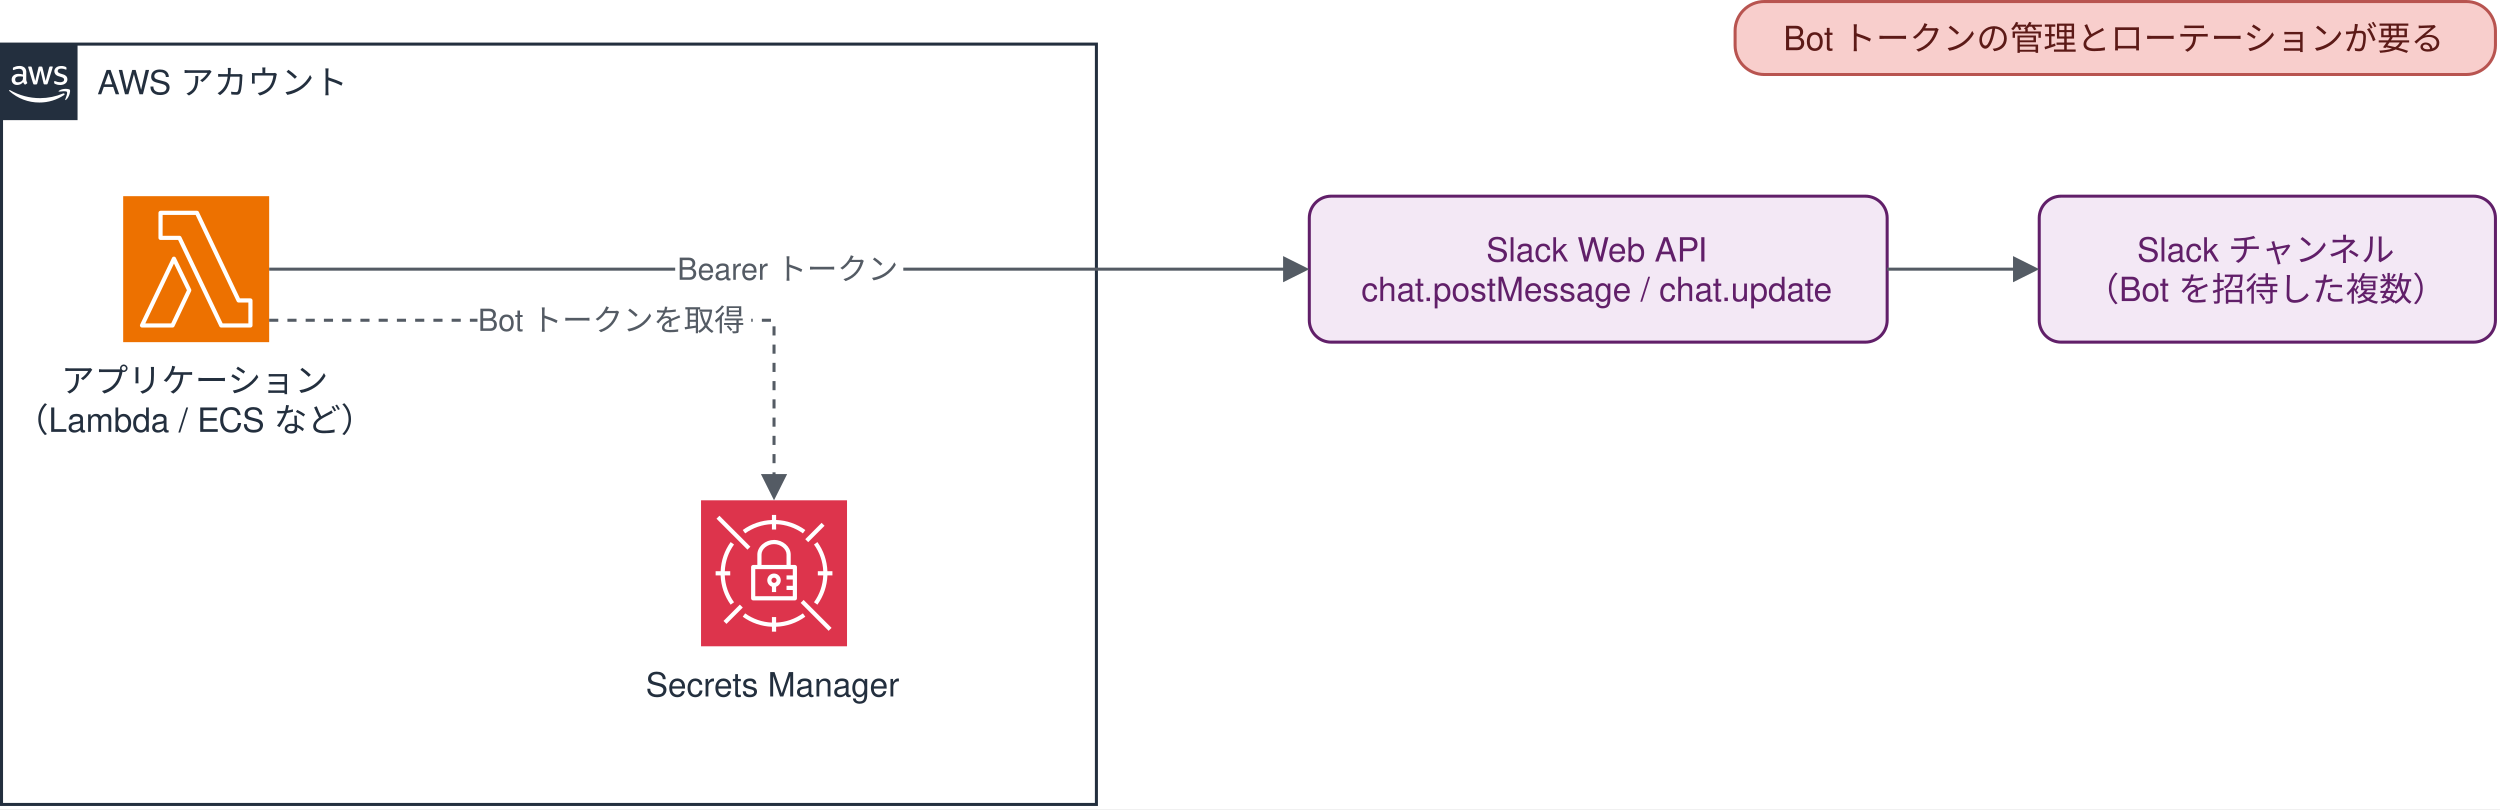
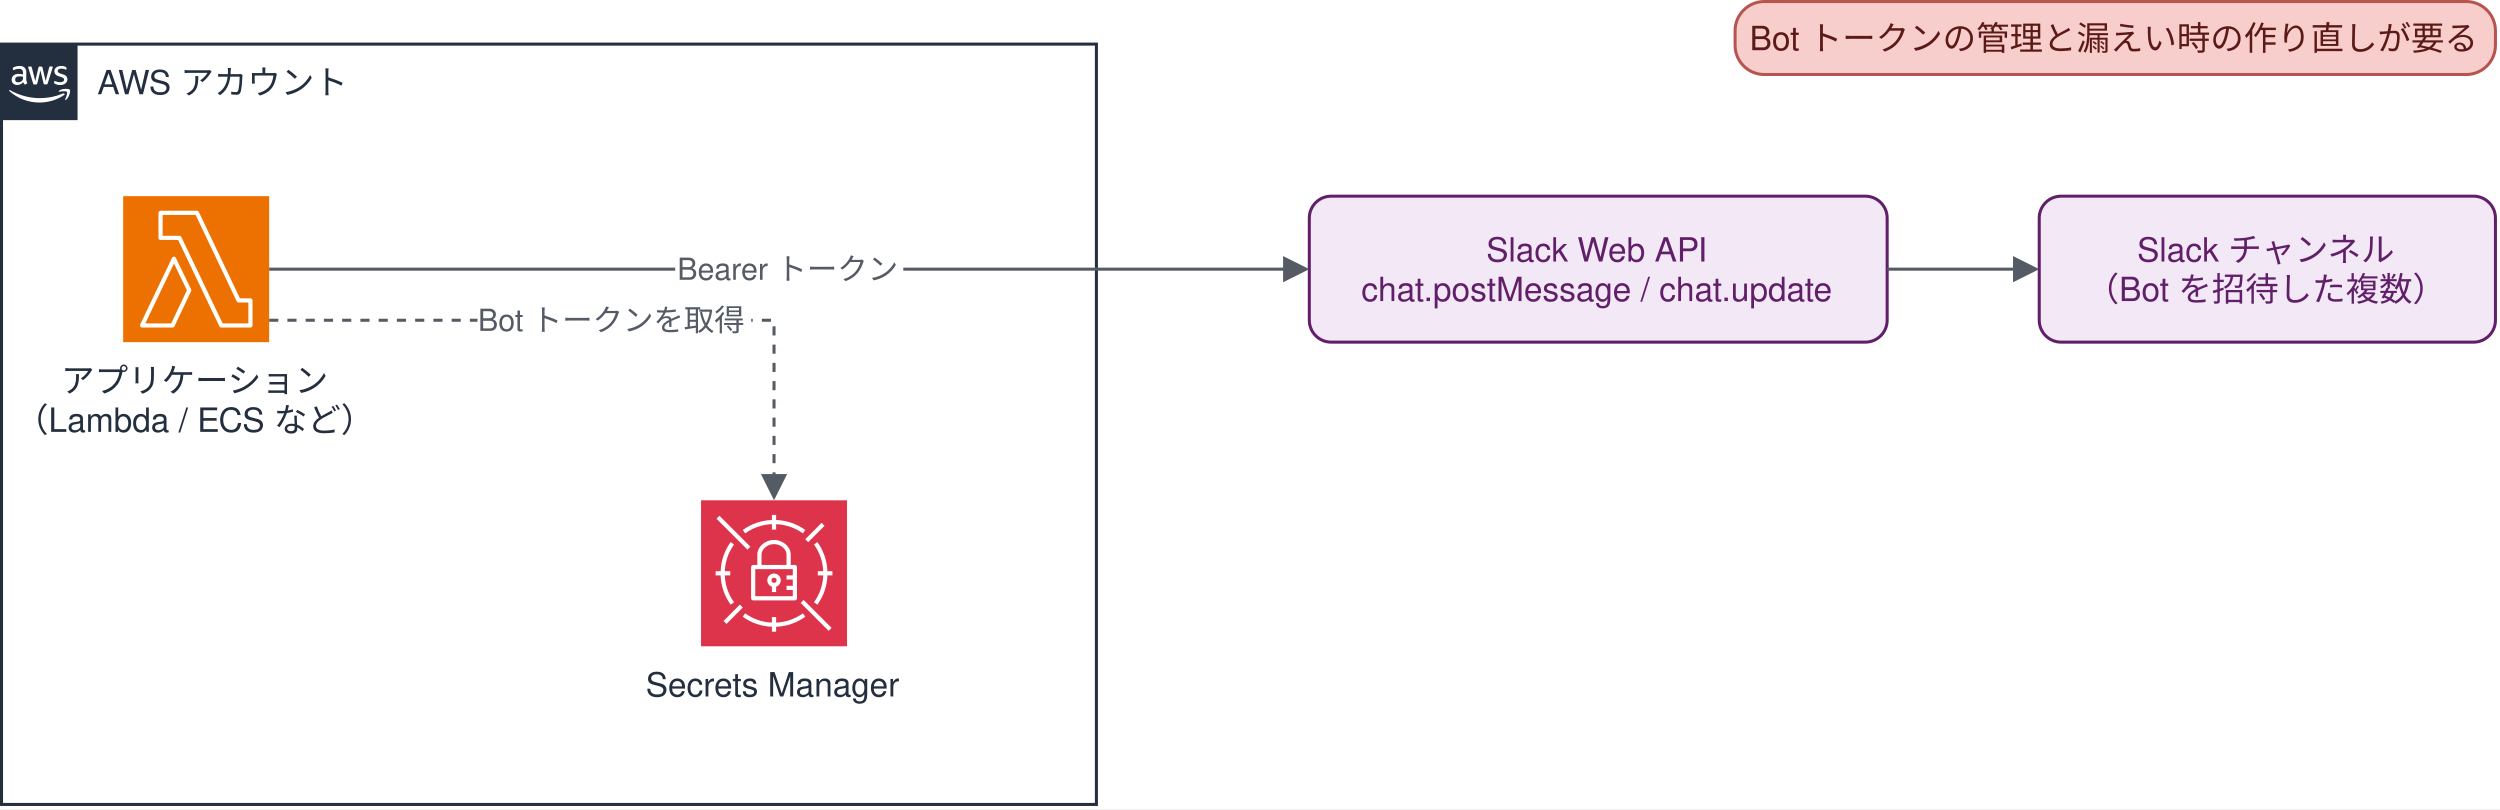
- <svg xmlns="http://www.w3.org/2000/svg" style="background: #ffffff; background-color: light-dark(#ffffff, #121212); color-scheme: light dark;" version="1.1" width="822px" height="266px" viewBox="0 0 822 266" content="&lt;mxfile host=&quot;Electron&quot;&gt;&#10;  &lt;diagram name=&quot;C. Slack app の Bot トークン + chat.postMessage&quot; id=&quot;d1&quot;&gt;&#10;    &lt;mxGraphModel grid=&quot;0&quot; gridSize=&quot;10&quot; guides=&quot;1&quot; tooltips=&quot;1&quot; connect=&quot;1&quot; arrows=&quot;1&quot; fold=&quot;0&quot; page=&quot;0&quot; pageScale=&quot;1&quot; pageWidth=&quot;827&quot; pageHeight=&quot;1169&quot; background=&quot;#ffffff&quot; math=&quot;0&quot; shadow=&quot;0&quot;&gt;&#10;      &lt;root&gt;&#10;        &lt;mxCell id=&quot;0&quot; /&gt;&#10;        &lt;mxCell id=&quot;1&quot; parent=&quot;0&quot; /&gt;&#10;        &lt;mxCell id=&quot;aws&quot; parent=&quot;1&quot; style=&quot;points=[];outlineConnect=0;gradientColor=none;fontSize=11;fontStyle=0;container=0;pointerEvents=0;collapsible=0;recursiveResize=0;shape=mxgraph.aws4.group;grIcon=mxgraph.aws4.group_aws_cloud_alt;strokeColor=#232F3E;fillColor=none;verticalAlign=top;align=left;spacingLeft=30;fontColor=#232F3E;dashed=0;&quot; value=&quot;AWS アカウント&quot; vertex=&quot;1&quot;&gt;&#10;          &lt;mxGeometry height=&quot;250&quot; width=&quot;360&quot; x=&quot;20&quot; y=&quot;20&quot; as=&quot;geometry&quot; /&gt;&#10;        &lt;/mxCell&gt;&#10;        &lt;mxCell id=&quot;badge&quot; parent=&quot;1&quot; style=&quot;rounded=1;fontSize=11;arcSize=40;fillColor=#f8cecc;strokeColor=#b85450;fontColor=#5c1a17;&quot; value=&quot;Bot トークンの管理とローテーションが要る&quot; vertex=&quot;1&quot;&gt;&#10;          &lt;mxGeometry height=&quot;24&quot; width=&quot;250&quot; x=&quot;590&quot; y=&quot;6&quot; as=&quot;geometry&quot; /&gt;&#10;        &lt;/mxCell&gt;&#10;        &lt;mxCell id=&quot;app&quot; parent=&quot;1&quot; style=&quot;sketch=0;points=[];outlineConnect=0;fontColor=#232F3E;fillColor=#ED7100;strokeColor=#ffffff;dashed=0;verticalLabelPosition=bottom;verticalAlign=top;align=center;fontSize=11;aspect=fixed;shape=mxgraph.aws4.resourceIcon;resIcon=mxgraph.aws4.lambda;&quot; value=&quot;アプリケーション&amp;#xa;（Lambda / ECS など）&quot; vertex=&quot;1&quot;&gt;&#10;          &lt;mxGeometry height=&quot;48&quot; width=&quot;48&quot; x=&quot;60&quot; y=&quot;70&quot; as=&quot;geometry&quot; /&gt;&#10;        &lt;/mxCell&gt;&#10;        &lt;mxCell id=&quot;sm&quot; parent=&quot;1&quot; style=&quot;sketch=0;points=[];outlineConnect=0;fontColor=#232F3E;fillColor=#DD344C;strokeColor=#ffffff;dashed=0;verticalLabelPosition=bottom;verticalAlign=top;align=center;fontSize=11;aspect=fixed;shape=mxgraph.aws4.resourceIcon;resIcon=mxgraph.aws4.secrets_manager;&quot; value=&quot;Secrets Manager&quot; vertex=&quot;1&quot;&gt;&#10;          &lt;mxGeometry height=&quot;48&quot; width=&quot;48&quot; x=&quot;250&quot; y=&quot;170&quot; as=&quot;geometry&quot; /&gt;&#10;        &lt;/mxCell&gt;&#10;        &lt;mxCell id=&quot;api&quot; parent=&quot;1&quot; style=&quot;rounded=1;fillColor=#f3e8f5;strokeColor=#611f69;fontColor=#611f69;fontSize=11;&quot; value=&quot;Slack Web API&amp;#xa;chat.postMessage / chat.update&quot; vertex=&quot;1&quot;&gt;&#10;          &lt;mxGeometry height=&quot;48&quot; width=&quot;190&quot; x=&quot;450&quot; y=&quot;70&quot; as=&quot;geometry&quot; /&gt;&#10;        &lt;/mxCell&gt;&#10;        &lt;mxCell id=&quot;slack&quot; parent=&quot;1&quot; style=&quot;rounded=1;fillColor=#f3e8f5;strokeColor=#611f69;fontColor=#611f69;fontSize=11;&quot; value=&quot;Slack チャンネル&amp;#xa;（Bot を招待した複数）&quot; vertex=&quot;1&quot;&gt;&#10;          &lt;mxGeometry height=&quot;48&quot; width=&quot;150&quot; x=&quot;690&quot; y=&quot;70&quot; as=&quot;geometry&quot; /&gt;&#10;        &lt;/mxCell&gt;&#10;        &lt;mxCell id=&quot;e1&quot; edge=&quot;1&quot; parent=&quot;1&quot; source=&quot;app&quot; style=&quot;edgeStyle=orthogonalEdgeStyle;rounded=0;endArrow=block;endFill=1;strokeColor=#545B64;fontSize=10;fontColor=#545B64;labelBackgroundColor=#ffffff;dashed=1;exitX=1;exitY=0.85;exitDx=0;exitDy=0;entryX=0.5;entryY=0;entryDx=0;entryDy=0;&quot; target=&quot;sm&quot; value=&quot;Bot トークンを取得&quot;&gt;&#10;          &lt;mxGeometry relative=&quot;1&quot; as=&quot;geometry&quot; /&gt;&#10;        &lt;/mxCell&gt;&#10;        &lt;mxCell id=&quot;e2&quot; edge=&quot;1&quot; parent=&quot;1&quot; source=&quot;app&quot; style=&quot;edgeStyle=orthogonalEdgeStyle;rounded=0;endArrow=block;endFill=1;strokeColor=#545B64;fontSize=10;fontColor=#545B64;labelBackgroundColor=#ffffff;&quot; target=&quot;api&quot; value=&quot;Bearer トークン&quot;&gt;&#10;          &lt;mxGeometry relative=&quot;1&quot; as=&quot;geometry&quot; /&gt;&#10;        &lt;/mxCell&gt;&#10;        &lt;mxCell id=&quot;e3&quot; edge=&quot;1&quot; parent=&quot;1&quot; source=&quot;api&quot; style=&quot;edgeStyle=orthogonalEdgeStyle;rounded=0;endArrow=block;endFill=1;strokeColor=#545B64;fontSize=10;fontColor=#545B64;labelBackgroundColor=#ffffff;&quot; target=&quot;slack&quot; value=&quot;&quot;&gt;&#10;          &lt;mxGeometry relative=&quot;1&quot; as=&quot;geometry&quot; /&gt;&#10;        &lt;/mxCell&gt;&#10;      &lt;/root&gt;&#10;    &lt;/mxGraphModel&gt;&#10;  &lt;/diagram&gt;&#10;&lt;/mxfile&gt;&#10;">
+ <svg xmlns="http://www.w3.org/2000/svg" style="background: #ffffff; background-color: light-dark(#ffffff, #121212); color-scheme: light dark;" version="1.1" width="822px" height="266px" viewBox="0 0 822 266" content="&lt;mxfile host=&quot;Electron&quot;&gt;&#10;  &lt;diagram name=&quot;C. Slack app の Bot トークン + chat.postMessage&quot; id=&quot;d1&quot;&gt;&#10;    &lt;mxGraphModel grid=&quot;0&quot; gridSize=&quot;10&quot; guides=&quot;1&quot; tooltips=&quot;1&quot; connect=&quot;1&quot; arrows=&quot;1&quot; fold=&quot;0&quot; page=&quot;0&quot; pageScale=&quot;1&quot; pageWidth=&quot;827&quot; pageHeight=&quot;1169&quot; background=&quot;#ffffff&quot; math=&quot;0&quot; shadow=&quot;0&quot;&gt;&#10;      &lt;root&gt;&#10;        &lt;mxCell id=&quot;0&quot; /&gt;&#10;        &lt;mxCell id=&quot;1&quot; parent=&quot;0&quot; /&gt;&#10;        &lt;mxCell id=&quot;aws&quot; parent=&quot;1&quot; style=&quot;points=[];outlineConnect=0;gradientColor=none;fontSize=11;fontStyle=0;container=0;pointerEvents=0;collapsible=0;recursiveResize=0;shape=mxgraph.aws4.group;grIcon=mxgraph.aws4.group_aws_cloud_alt;strokeColor=#232F3E;fillColor=none;verticalAlign=top;align=left;spacingLeft=30;fontColor=#232F3E;dashed=0;&quot; value=&quot;AWS アカウント&quot; vertex=&quot;1&quot;&gt;&#10;          &lt;mxGeometry height=&quot;250&quot; width=&quot;360&quot; x=&quot;20&quot; y=&quot;20&quot; as=&quot;geometry&quot; /&gt;&#10;        &lt;/mxCell&gt;&#10;        &lt;mxCell id=&quot;badge&quot; parent=&quot;1&quot; style=&quot;rounded=1;fontSize=11;arcSize=40;fillColor=#f8cecc;strokeColor=#b85450;fontColor=#5c1a17;&quot; value=&quot;Bot トークンの管理と漏えい時の作り直しが要る&quot; vertex=&quot;1&quot;&gt;&#10;          &lt;mxGeometry height=&quot;24&quot; width=&quot;250&quot; x=&quot;590&quot; y=&quot;6&quot; as=&quot;geometry&quot; /&gt;&#10;        &lt;/mxCell&gt;&#10;        &lt;mxCell id=&quot;app&quot; parent=&quot;1&quot; style=&quot;sketch=0;points=[];outlineConnect=0;fontColor=#232F3E;fillColor=#ED7100;strokeColor=#ffffff;dashed=0;verticalLabelPosition=bottom;verticalAlign=top;align=center;fontSize=11;aspect=fixed;shape=mxgraph.aws4.resourceIcon;resIcon=mxgraph.aws4.lambda;&quot; value=&quot;アプリケーション&amp;#xa;（Lambda / ECS など）&quot; vertex=&quot;1&quot;&gt;&#10;          &lt;mxGeometry height=&quot;48&quot; width=&quot;48&quot; x=&quot;60&quot; y=&quot;70&quot; as=&quot;geometry&quot; /&gt;&#10;        &lt;/mxCell&gt;&#10;        &lt;mxCell id=&quot;sm&quot; parent=&quot;1&quot; style=&quot;sketch=0;points=[];outlineConnect=0;fontColor=#232F3E;fillColor=#DD344C;strokeColor=#ffffff;dashed=0;verticalLabelPosition=bottom;verticalAlign=top;align=center;fontSize=11;aspect=fixed;shape=mxgraph.aws4.resourceIcon;resIcon=mxgraph.aws4.secrets_manager;&quot; value=&quot;Secrets Manager&quot; vertex=&quot;1&quot;&gt;&#10;          &lt;mxGeometry height=&quot;48&quot; width=&quot;48&quot; x=&quot;250&quot; y=&quot;170&quot; as=&quot;geometry&quot; /&gt;&#10;        &lt;/mxCell&gt;&#10;        &lt;mxCell id=&quot;api&quot; parent=&quot;1&quot; style=&quot;rounded=1;fillColor=#f3e8f5;strokeColor=#611f69;fontColor=#611f69;fontSize=11;&quot; value=&quot;Slack Web API&amp;#xa;chat.postMessage / chat.update&quot; vertex=&quot;1&quot;&gt;&#10;          &lt;mxGeometry height=&quot;48&quot; width=&quot;190&quot; x=&quot;450&quot; y=&quot;70&quot; as=&quot;geometry&quot; /&gt;&#10;        &lt;/mxCell&gt;&#10;        &lt;mxCell id=&quot;slack&quot; parent=&quot;1&quot; style=&quot;rounded=1;fillColor=#f3e8f5;strokeColor=#611f69;fontColor=#611f69;fontSize=11;&quot; value=&quot;Slack チャンネル&amp;#xa;（Bot を招待した複数）&quot; vertex=&quot;1&quot;&gt;&#10;          &lt;mxGeometry height=&quot;48&quot; width=&quot;150&quot; x=&quot;690&quot; y=&quot;70&quot; as=&quot;geometry&quot; /&gt;&#10;        &lt;/mxCell&gt;&#10;        &lt;mxCell id=&quot;e1&quot; edge=&quot;1&quot; parent=&quot;1&quot; source=&quot;app&quot; style=&quot;edgeStyle=orthogonalEdgeStyle;rounded=0;endArrow=block;endFill=1;strokeColor=#545B64;fontSize=10;fontColor=#545B64;labelBackgroundColor=#ffffff;dashed=1;exitX=1;exitY=0.85;exitDx=0;exitDy=0;entryX=0.5;entryY=0;entryDx=0;entryDy=0;&quot; target=&quot;sm&quot; value=&quot;Bot トークンを取得&quot;&gt;&#10;          &lt;mxGeometry relative=&quot;1&quot; as=&quot;geometry&quot; /&gt;&#10;        &lt;/mxCell&gt;&#10;        &lt;mxCell id=&quot;e2&quot; edge=&quot;1&quot; parent=&quot;1&quot; source=&quot;app&quot; style=&quot;edgeStyle=orthogonalEdgeStyle;rounded=0;endArrow=block;endFill=1;strokeColor=#545B64;fontSize=10;fontColor=#545B64;labelBackgroundColor=#ffffff;&quot; target=&quot;api&quot; value=&quot;Bearer トークン&quot;&gt;&#10;          &lt;mxGeometry relative=&quot;1&quot; as=&quot;geometry&quot; /&gt;&#10;        &lt;/mxCell&gt;&#10;        &lt;mxCell id=&quot;e3&quot; edge=&quot;1&quot; parent=&quot;1&quot; source=&quot;api&quot; style=&quot;edgeStyle=orthogonalEdgeStyle;rounded=0;endArrow=block;endFill=1;strokeColor=#545B64;fontSize=10;fontColor=#545B64;labelBackgroundColor=#ffffff;&quot; target=&quot;slack&quot; value=&quot;&quot;&gt;&#10;          &lt;mxGeometry relative=&quot;1&quot; as=&quot;geometry&quot; /&gt;&#10;        &lt;/mxCell&gt;&#10;      &lt;/root&gt;&#10;    &lt;/mxGraphModel&gt;&#10;  &lt;/diagram&gt;&#10;&lt;/mxfile&gt;&#10;">
  <defs />
  <rect fill="#ffffff" width="100%" height="100%" x="0" y="0" style="fill: light-dark(rgb(255, 255, 255), rgb(18, 18, 18));" />
  <g>
    <g data-cell-id="0">
      <g data-cell-id="1">
        <g data-cell-id="aws">
          <g transform="translate(0.5,0.5)">
            <path d="M 0 14 L 360 14 L 360 264 L 0 264 Z" fill="none" stroke="#232f3e" stroke-miterlimit="10" pointer-events="none" style="stroke: light-dark(rgb(35, 47, 62), rgb(189, 199, 212));" />
            <path d="M 6.09 21.18 C 6.01 21.18 5.93 21.19 5.85 21.19 C 5.5 21.19 5.15 21.23 4.81 21.32 C 4.53 21.39 4.25 21.49 3.98 21.62 C 3.9 21.65 3.84 21.7 3.79 21.76 C 3.75 21.83 3.74 21.91 3.74 21.99 L 3.74 22.32 C 3.74 22.46 3.79 22.53 3.89 22.53 L 3.99 22.53 L 4.22 22.44 C 4.45 22.35 4.69 22.27 4.94 22.21 C 5.17 22.16 5.41 22.13 5.65 22.13 C 6.04 22.09 6.43 22.2 6.74 22.44 C 6.97 22.74 7.09 23.12 7.05 23.5 L 7.05 23.99 C 6.79 23.93 6.54 23.88 6.29 23.84 C 6.05 23.81 5.81 23.79 5.57 23.79 C 4.98 23.76 4.4 23.94 3.94 24.31 C 3.54 24.65 3.32 25.15 3.34 25.68 C 3.31 26.15 3.49 26.62 3.82 26.96 C 4.18 27.29 4.66 27.46 5.15 27.44 C 5.91 27.45 6.63 27.11 7.11 26.51 C 7.18 26.66 7.24 26.79 7.31 26.91 C 7.38 27.02 7.46 27.12 7.55 27.21 C 7.6 27.27 7.67 27.31 7.75 27.31 C 7.81 27.31 7.87 27.29 7.92 27.25 L 8.34 26.97 C 8.41 26.93 8.46 26.86 8.47 26.77 C 8.47 26.72 8.45 26.67 8.42 26.62 C 8.34 26.47 8.26 26.31 8.21 26.14 C 8.15 25.95 8.12 25.75 8.13 25.55 L 8.14 23.37 C 8.2 22.77 8 22.18 7.59 21.74 C 7.17 21.39 6.64 21.19 6.09 21.18 Z M 19.89 21.19 C 19.78 21.19 19.68 21.19 19.57 21.2 C 19.29 21.2 19 21.24 18.73 21.31 C 18.47 21.38 18.23 21.5 18.02 21.66 C 17.82 21.81 17.66 21.99 17.54 22.21 C 17.42 22.43 17.35 22.67 17.36 22.92 C 17.36 23.27 17.48 23.61 17.69 23.89 C 17.97 24.22 18.34 24.46 18.76 24.56 L 19.72 24.87 C 19.97 24.93 20.2 25.05 20.39 25.22 C 20.51 25.35 20.58 25.51 20.57 25.69 C 20.58 25.94 20.45 26.18 20.23 26.31 C 19.93 26.48 19.6 26.56 19.26 26.54 C 18.99 26.54 18.72 26.51 18.46 26.45 C 18.22 26.4 17.98 26.32 17.75 26.22 L 17.59 26.15 C 17.54 26.14 17.5 26.14 17.46 26.15 C 17.36 26.15 17.31 26.22 17.31 26.36 L 17.31 26.69 C 17.31 26.76 17.32 26.82 17.35 26.89 C 17.4 26.97 17.47 27.03 17.56 27.07 C 17.8 27.19 18.06 27.28 18.32 27.34 C 18.66 27.41 19 27.45 19.35 27.45 L 19.33 27.46 C 19.66 27.45 19.98 27.4 20.29 27.3 C 20.55 27.22 20.8 27.09 21.01 26.92 C 21.21 26.77 21.38 26.57 21.49 26.34 C 21.61 26.1 21.67 25.83 21.66 25.56 C 21.67 25.23 21.56 24.9 21.36 24.63 C 21.09 24.32 20.73 24.09 20.33 23.99 L 19.39 23.69 C 19.13 23.61 18.88 23.49 18.67 23.32 C 18.54 23.2 18.47 23.03 18.47 22.85 C 18.46 22.61 18.58 22.38 18.79 22.25 C 19.06 22.11 19.36 22.05 19.67 22.06 C 20.11 22.06 20.55 22.14 20.96 22.32 C 21.04 22.37 21.12 22.4 21.21 22.41 C 21.31 22.41 21.36 22.34 21.36 22.19 L 21.36 21.88 C 21.37 21.8 21.35 21.72 21.31 21.66 C 21.25 21.59 21.18 21.54 21.11 21.49 L 20.83 21.38 L 20.45 21.27 L 20.01 21.2 C 19.97 21.2 19.93 21.19 19.89 21.19 Z M 16.02 21.36 C 15.94 21.35 15.86 21.38 15.79 21.42 C 15.72 21.5 15.68 21.59 15.66 21.69 L 14.51 26.14 L 13.47 21.71 C 13.45 21.61 13.41 21.52 13.34 21.44 C 13.26 21.39 13.17 21.37 13.07 21.38 L 12.54 21.38 C 12.44 21.37 12.35 21.39 12.27 21.44 C 12.2 21.51 12.15 21.61 12.14 21.71 L 11.09 26.14 L 9.97 21.7 C 9.95 21.6 9.91 21.51 9.84 21.44 C 9.76 21.39 9.67 21.36 9.58 21.37 L 8.92 21.37 C 8.81 21.37 8.76 21.43 8.76 21.54 C 8.77 21.63 8.79 21.72 8.82 21.81 L 10.38 26.95 C 10.4 27.05 10.45 27.14 10.52 27.21 C 10.6 27.26 10.69 27.29 10.78 27.28 L 11.36 27.26 C 11.46 27.27 11.55 27.25 11.63 27.19 C 11.7 27.12 11.74 27.03 11.76 26.93 L 12.79 22.64 L 13.82 26.93 C 13.83 27.03 13.88 27.12 13.95 27.19 C 14.03 27.25 14.12 27.27 14.21 27.26 L 14.79 27.26 C 14.88 27.27 14.97 27.25 15.04 27.2 C 15.11 27.13 15.16 27.03 15.18 26.94 L 16.79 21.79 C 16.84 21.72 16.84 21.63 16.84 21.63 C 16.84 21.59 16.84 21.56 16.84 21.52 C 16.84 21.48 16.82 21.43 16.79 21.4 C 16.76 21.37 16.72 21.35 16.67 21.36 L 16.05 21.36 C 16.04 21.36 16.03 21.36 16.02 21.36 Z M 5.65 24.62 C 5.7 24.62 5.75 24.62 5.8 24.62 L 6.43 24.62 C 6.64 24.64 6.85 24.67 7.06 24.71 L 7.07 25.01 C 7.07 25.21 7.05 25.4 7 25.59 C 6.96 25.75 6.88 25.9 6.77 26.01 C 6.61 26.21 6.39 26.36 6.14 26.44 C 5.91 26.52 5.67 26.56 5.43 26.56 C 5.18 26.6 4.93 26.53 4.73 26.37 C 4.55 26.18 4.46 25.92 4.49 25.66 C 4.47 25.36 4.59 25.08 4.81 24.89 C 5.06 24.72 5.35 24.62 5.65 24.62 Z M 21.04 28.72 C 20.34 28.73 19.51 28.89 18.89 29.33 C 18.69 29.46 18.72 29.63 18.94 29.63 C 19.64 29.54 21.21 29.35 21.5 29.71 C 21.78 30.06 21.19 31.54 20.94 32.21 C 20.86 32.41 21.04 32.49 21.21 32.34 C 22.39 31.36 22.72 29.3 22.46 29 C 22.32 28.85 21.74 28.71 21.04 28.72 Z M 2.65 29.1 C 2.5 29.12 2.42 29.3 2.58 29.44 C 5.29 31.89 8.82 33.23 12.48 33.21 C 15.37 33.22 18.2 32.36 20.59 30.74 C 20.95 30.47 20.64 30.07 20.26 30.23 C 17.87 31.24 15.3 31.76 12.71 31.77 C 9.23 31.78 5.82 30.87 2.81 29.14 C 2.75 29.11 2.7 29.1 2.65 29.1 Z M 0 14 L 25 14 L 25 39 L 0 39 Z" fill="#232f3e" stroke="none" pointer-events="all" style="fill: light-dark(rgb(35, 47, 62), rgb(189, 199, 212));" />
          </g>
          <g>
            <g fill="#232F3E" font-family="Helvetica" text-anchor="start" font-size="11px" style="fill: light-dark(rgb(35, 47, 62), rgb(189, 199, 212));">
              <text x="32" y="31">AWS アカウント</text>
            </g>
          </g>
        </g>
        <g data-cell-id="badge">
          <g transform="translate(0.5,0.5)">
            <rect x="570" y="0" width="250" height="24" rx="9.6" ry="9.6" fill="#f8cecc" stroke="#b85450" pointer-events="all" style="fill: light-dark(rgb(248, 206, 204), rgb(81, 45, 43)); stroke: light-dark(rgb(184, 84, 80), rgb(215, 129, 126));" />
          </g>
          <g>
            <g fill="#5c1a17" font-family="Helvetica" text-anchor="middle" font-size="11px" style="fill: light-dark(rgb(92, 26, 23), rgb(248, 191, 189));">
-               <text x="695" y="16.5">Bot トークンの管理とローテーションが要る</text>
+               <text x="695" y="16.5">Bot トークンの管理と漏えい時の作り直しが要る</text>
            </g>
          </g>
        </g>
        <g data-cell-id="app">
          <g transform="translate(0.5,0.5)">
            <path d="M 40 64 L 88 64 L 88 112 L 40 112 Z" fill="#ed7100" stroke="none" pointer-events="all" style="fill: light-dark(rgb(237, 113, 0), rgb(216, 109, 12));" />
            <path d="M 55.79 105.83 L 47.28 105.83 L 56.7 86.15 L 60.96 94.93 Z M 57.31 84.26 C 57.2 84.03 56.95 83.88 56.69 83.88 L 56.69 83.88 C 56.43 83.88 56.18 84.03 56.07 84.27 L 45.57 106.22 C 45.47 106.43 45.48 106.68 45.61 106.88 C 45.73 107.08 45.95 107.2 46.19 107.2 L 56.23 107.2 C 56.49 107.2 56.74 107.05 56.85 106.81 L 62.35 95.22 C 62.44 95.03 62.43 94.81 62.34 94.63 Z M 81.16 105.83 L 72.7 105.83 L 59.13 77.42 C 59.01 77.18 58.77 77.03 58.51 77.03 L 52.97 77.03 L 52.98 70.17 L 63.83 70.17 L 77.33 98.58 C 77.45 98.82 77.69 98.97 77.95 98.97 L 81.16 98.97 Z M 81.84 97.6 L 78.39 97.6 L 64.88 69.19 C 64.77 68.95 64.53 68.8 64.26 68.8 L 52.29 68.8 C 51.91 68.8 51.6 69.11 51.6 69.49 L 51.6 77.71 C 51.6 77.9 51.67 78.07 51.8 78.2 C 51.93 78.33 52.1 78.4 52.28 78.4 L 58.07 78.4 L 71.64 106.81 C 71.76 107.05 72 107.2 72.26 107.2 L 81.84 107.2 C 82.22 107.2 82.53 106.89 82.53 106.51 L 82.53 98.29 C 82.53 97.91 82.22 97.6 81.84 97.6 Z" fill="#ffffff" stroke="none" pointer-events="all" style="fill: light-dark(rgb(255, 255, 255), rgb(18, 18, 18));" />
          </g>
          <g>
            <g fill="#232F3E" font-family="Helvetica" text-anchor="middle" font-size="11px" style="fill: light-dark(rgb(35, 47, 62), rgb(189, 199, 212));">
              <text x="64" y="129">アプリケーション</text>
              <text x="64" y="142">（Lambda / ECS など）</text>
            </g>
          </g>
        </g>
        <g data-cell-id="sm">
          <g transform="translate(0.5,0.5)">
            <path d="M 230 164 L 278 164 L 278 212 L 230 212 Z" fill="#dd344c" stroke="none" pointer-events="all" style="fill: light-dark(rgb(221, 52, 76), rgb(255, 127, 147));" />
            <path d="M 253.15 190.3 C 253.15 190.77 253.53 191.15 254 191.15 C 254.47 191.15 254.85 190.77 254.85 190.3 C 254.85 189.83 254.47 189.45 254 189.45 C 253.53 189.45 253.15 189.83 253.15 190.3 Z M 251.78 190.3 C 251.78 189.08 252.77 188.08 254 188.08 C 255.23 188.08 256.22 189.08 256.22 190.3 C 256.22 191.29 255.57 192.12 254.69 192.41 L 254.69 194.17 L 253.31 194.17 L 253.31 192.41 C 252.43 192.12 251.78 191.29 251.78 190.3 Z M 260.17 186.63 L 247.83 186.63 L 247.83 195.54 L 260.17 195.54 L 260.17 193.49 L 258.11 193.49 L 258.11 192.11 L 260.17 192.11 L 260.17 190.06 L 258.11 190.06 L 258.11 188.69 L 260.17 188.69 Z M 249.89 185.26 L 258.11 185.26 L 258.11 181.83 C 258.11 180.03 256.16 178.4 254 178.4 L 254 178.4 C 252.95 178.4 251.89 178.79 251.09 179.48 C 250.33 180.14 249.89 181 249.89 181.83 Z M 259.49 181.83 L 259.49 185.26 L 260.86 185.26 C 261.24 185.26 261.54 185.56 261.54 185.94 L 261.54 196.23 C 261.54 196.61 261.24 196.91 260.86 196.91 L 247.14 196.91 C 246.76 196.91 246.46 196.61 246.46 196.23 L 246.46 185.94 C 246.46 185.56 246.76 185.26 247.14 185.26 L 248.51 185.26 L 248.51 181.83 C 248.51 180.6 249.13 179.36 250.2 178.44 C 251.24 177.54 252.63 177.03 254 177.03 L 254 177.03 C 256.92 177.03 259.49 179.27 259.49 181.83 Z M 239.74 198.32 L 240.85 197.52 C 238.98 194.92 237.94 191.88 237.81 188.69 L 239.6 188.69 L 239.6 187.31 L 237.82 187.31 C 237.95 184.14 238.99 181.11 240.85 178.54 L 239.74 177.73 C 237.71 180.54 236.58 183.85 236.45 187.31 L 234.8 187.31 L 234.8 188.69 L 236.44 188.69 C 236.57 192.17 237.7 195.49 239.74 198.32 Z M 263.49 201.17 C 260.9 203.04 257.87 204.08 254.69 204.21 L 254.69 202.4 L 253.31 202.4 L 253.31 204.21 C 250.13 204.08 247.09 203.04 244.51 201.17 L 243.71 202.28 C 246.53 204.32 249.84 205.45 253.31 205.58 L 253.31 207.2 L 254.69 207.2 L 254.69 205.58 C 258.16 205.45 261.47 204.32 264.29 202.28 Z M 244.51 174.88 C 247.09 173.01 250.13 171.97 253.31 171.84 L 253.31 173.6 L 254.69 173.6 L 254.69 171.84 C 257.87 171.97 260.9 173.01 263.49 174.88 L 264.29 173.77 C 261.47 171.73 258.16 170.6 254.69 170.47 L 254.69 168.8 L 253.31 168.8 L 253.31 170.47 C 249.84 170.6 246.53 171.73 243.71 173.77 Z M 271.55 187.31 C 271.42 183.85 270.29 180.54 268.26 177.73 L 267.14 178.54 C 269.01 181.11 270.05 184.14 270.18 187.31 L 268.4 187.31 L 268.4 188.69 L 270.18 188.69 C 270.06 191.88 269.02 194.92 267.14 197.52 L 268.26 198.32 C 270.3 195.49 271.43 192.17 271.56 188.69 L 273.2 188.69 L 273.2 187.31 Z M 265.24 177.76 L 270.61 172.38 L 269.64 171.41 L 264.27 176.79 Z M 242.76 198.29 L 237.39 203.67 L 238.36 204.64 L 243.73 199.26 Z M 246.23 179.26 L 236.05 169.08 L 235.08 170.05 L 245.26 180.23 Z M 263.73 196.76 L 272.92 205.95 L 271.95 206.92 L 262.76 197.73 Z" fill="#ffffff" stroke="none" pointer-events="all" style="fill: light-dark(rgb(255, 255, 255), rgb(18, 18, 18));" />
          </g>
          <g>
            <g fill="#232F3E" font-family="Helvetica" text-anchor="middle" font-size="11px" style="fill: light-dark(rgb(35, 47, 62), rgb(189, 199, 212));">
              <text x="254" y="229">Secrets Manager</text>
            </g>
          </g>
        </g>
        <g data-cell-id="api">
          <g transform="translate(0.5,0.5)">
            <rect x="430" y="64" width="190" height="48" rx="7.2" ry="7.2" fill="#f3e8f5" stroke="#611f69" pointer-events="all" style="fill: light-dark(rgb(243, 232, 245), rgb(42, 32, 44)); stroke: light-dark(rgb(97, 31, 105), rgb(233, 177, 240));" />
          </g>
          <g>
            <g fill="#611f69" font-family="Helvetica" text-anchor="middle" font-size="11px" style="fill: light-dark(rgb(97, 31, 105), rgb(233, 177, 240));">
              <text x="525" y="86">Slack Web API</text>
              <text x="525" y="99">chat.postMessage / chat.update</text>
            </g>
          </g>
        </g>
        <g data-cell-id="slack">
          <g transform="translate(0.5,0.5)">
            <rect x="670" y="64" width="150" height="48" rx="7.2" ry="7.2" fill="#f3e8f5" stroke="#611f69" pointer-events="all" style="fill: light-dark(rgb(243, 232, 245), rgb(42, 32, 44)); stroke: light-dark(rgb(97, 31, 105), rgb(233, 177, 240));" />
          </g>
          <g>
            <g fill="#611f69" font-family="Helvetica" text-anchor="middle" font-size="11px" style="fill: light-dark(rgb(97, 31, 105), rgb(233, 177, 240));">
              <text x="745" y="86">Slack チャンネル</text>
              <text x="745" y="99">（Bot を招待した複数）</text>
            </g>
          </g>
        </g>
        <g data-cell-id="e1">
          <g transform="translate(0.5,0.5)">
            <path d="M 88 104.8 L 254 104.8 L 254 155.88" fill="none" stroke="#545b64" stroke-miterlimit="10" stroke-dasharray="3 3" pointer-events="stroke" style="stroke: light-dark(rgb(84, 91, 100), rgb(154, 160, 168));" />
            <path d="M 254 162.88 L 250.5 155.88 L 257.5 155.88 Z" fill="#545b64" stroke="#545b64" stroke-miterlimit="10" pointer-events="all" style="fill: light-dark(rgb(84, 91, 100), rgb(154, 160, 168)); stroke: light-dark(rgb(84, 91, 100), rgb(154, 160, 168));" />
          </g>
          <g>
            <g fill="#545B64" font-family="Helvetica" text-anchor="middle" font-size="10px" style="fill: light-dark(rgb(84, 91, 100), rgb(154, 160, 168));">
              <rect fill="#ffffff" stroke="none" x="157" y="99" width="90" height="13" stroke-width="0" style="fill: light-dark(rgb(255, 255, 255), rgb(18, 18, 18));" />
              <text x="201" y="108.8">Bot トークンを取得</text>
            </g>
          </g>
        </g>
        <g data-cell-id="e2">
          <g transform="translate(0.5,0.5)">
            <path d="M 88 88 L 421.88 88" fill="none" stroke="#545b64" stroke-miterlimit="10" pointer-events="stroke" style="stroke: light-dark(rgb(84, 91, 100), rgb(154, 160, 168));" />
            <path d="M 428.88 88 L 421.88 91.5 L 421.88 84.5 Z" fill="#545b64" stroke="#545b64" stroke-miterlimit="10" pointer-events="all" style="fill: light-dark(rgb(84, 91, 100), rgb(154, 160, 168)); stroke: light-dark(rgb(84, 91, 100), rgb(154, 160, 168));" />
          </g>
          <g>
            <g fill="#545B64" font-family="Helvetica" text-anchor="middle" font-size="10px" style="fill: light-dark(rgb(84, 91, 100), rgb(154, 160, 168));">
              <rect fill="#ffffff" stroke="none" x="222" y="83" width="75" height="13" stroke-width="0" style="fill: light-dark(rgb(255, 255, 255), rgb(18, 18, 18));" />
              <text x="259" y="92">Bearer トークン</text>
            </g>
          </g>
        </g>
        <g data-cell-id="e3">
          <g transform="translate(0.5,0.5)">
            <path d="M 620 88 L 661.88 88" fill="none" stroke="#545b64" stroke-miterlimit="10" pointer-events="stroke" style="stroke: light-dark(rgb(84, 91, 100), rgb(154, 160, 168));" />
            <path d="M 668.88 88 L 661.88 91.5 L 661.88 84.5 Z" fill="#545b64" stroke="#545b64" stroke-miterlimit="10" pointer-events="all" style="fill: light-dark(rgb(84, 91, 100), rgb(154, 160, 168)); stroke: light-dark(rgb(84, 91, 100), rgb(154, 160, 168));" />
          </g>
        </g>
      </g>
    </g>
  </g>
</svg>
